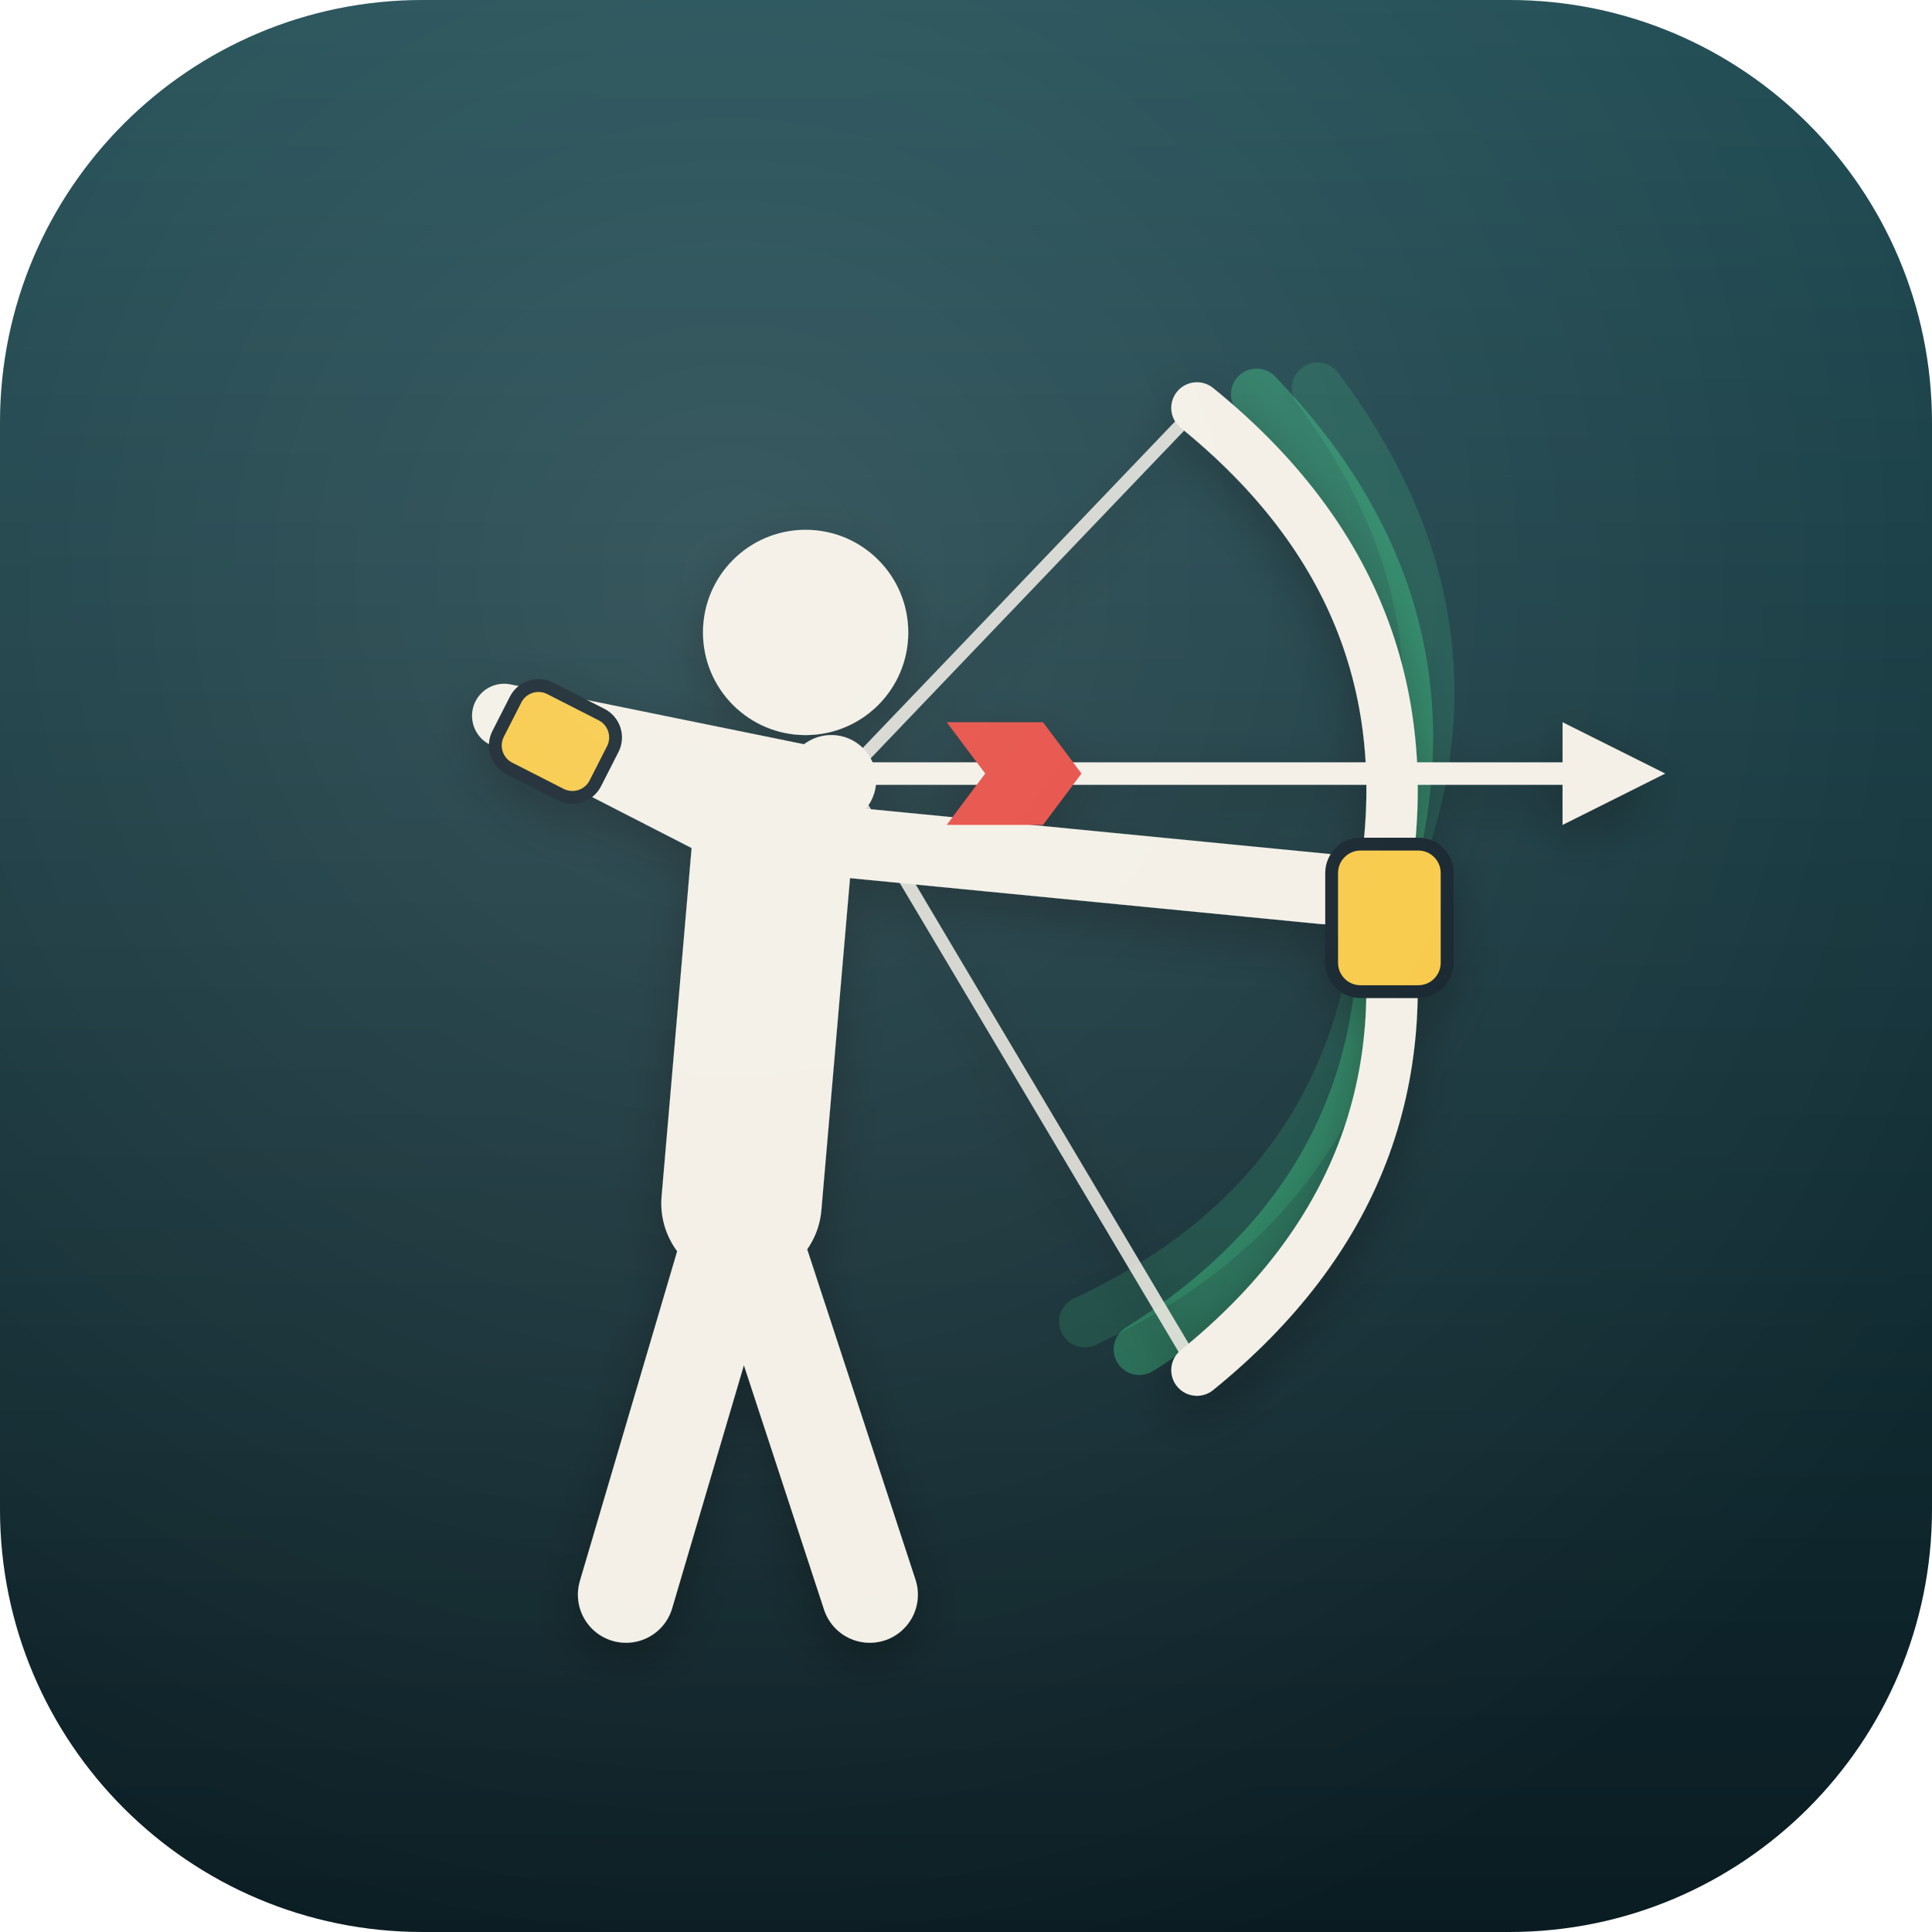
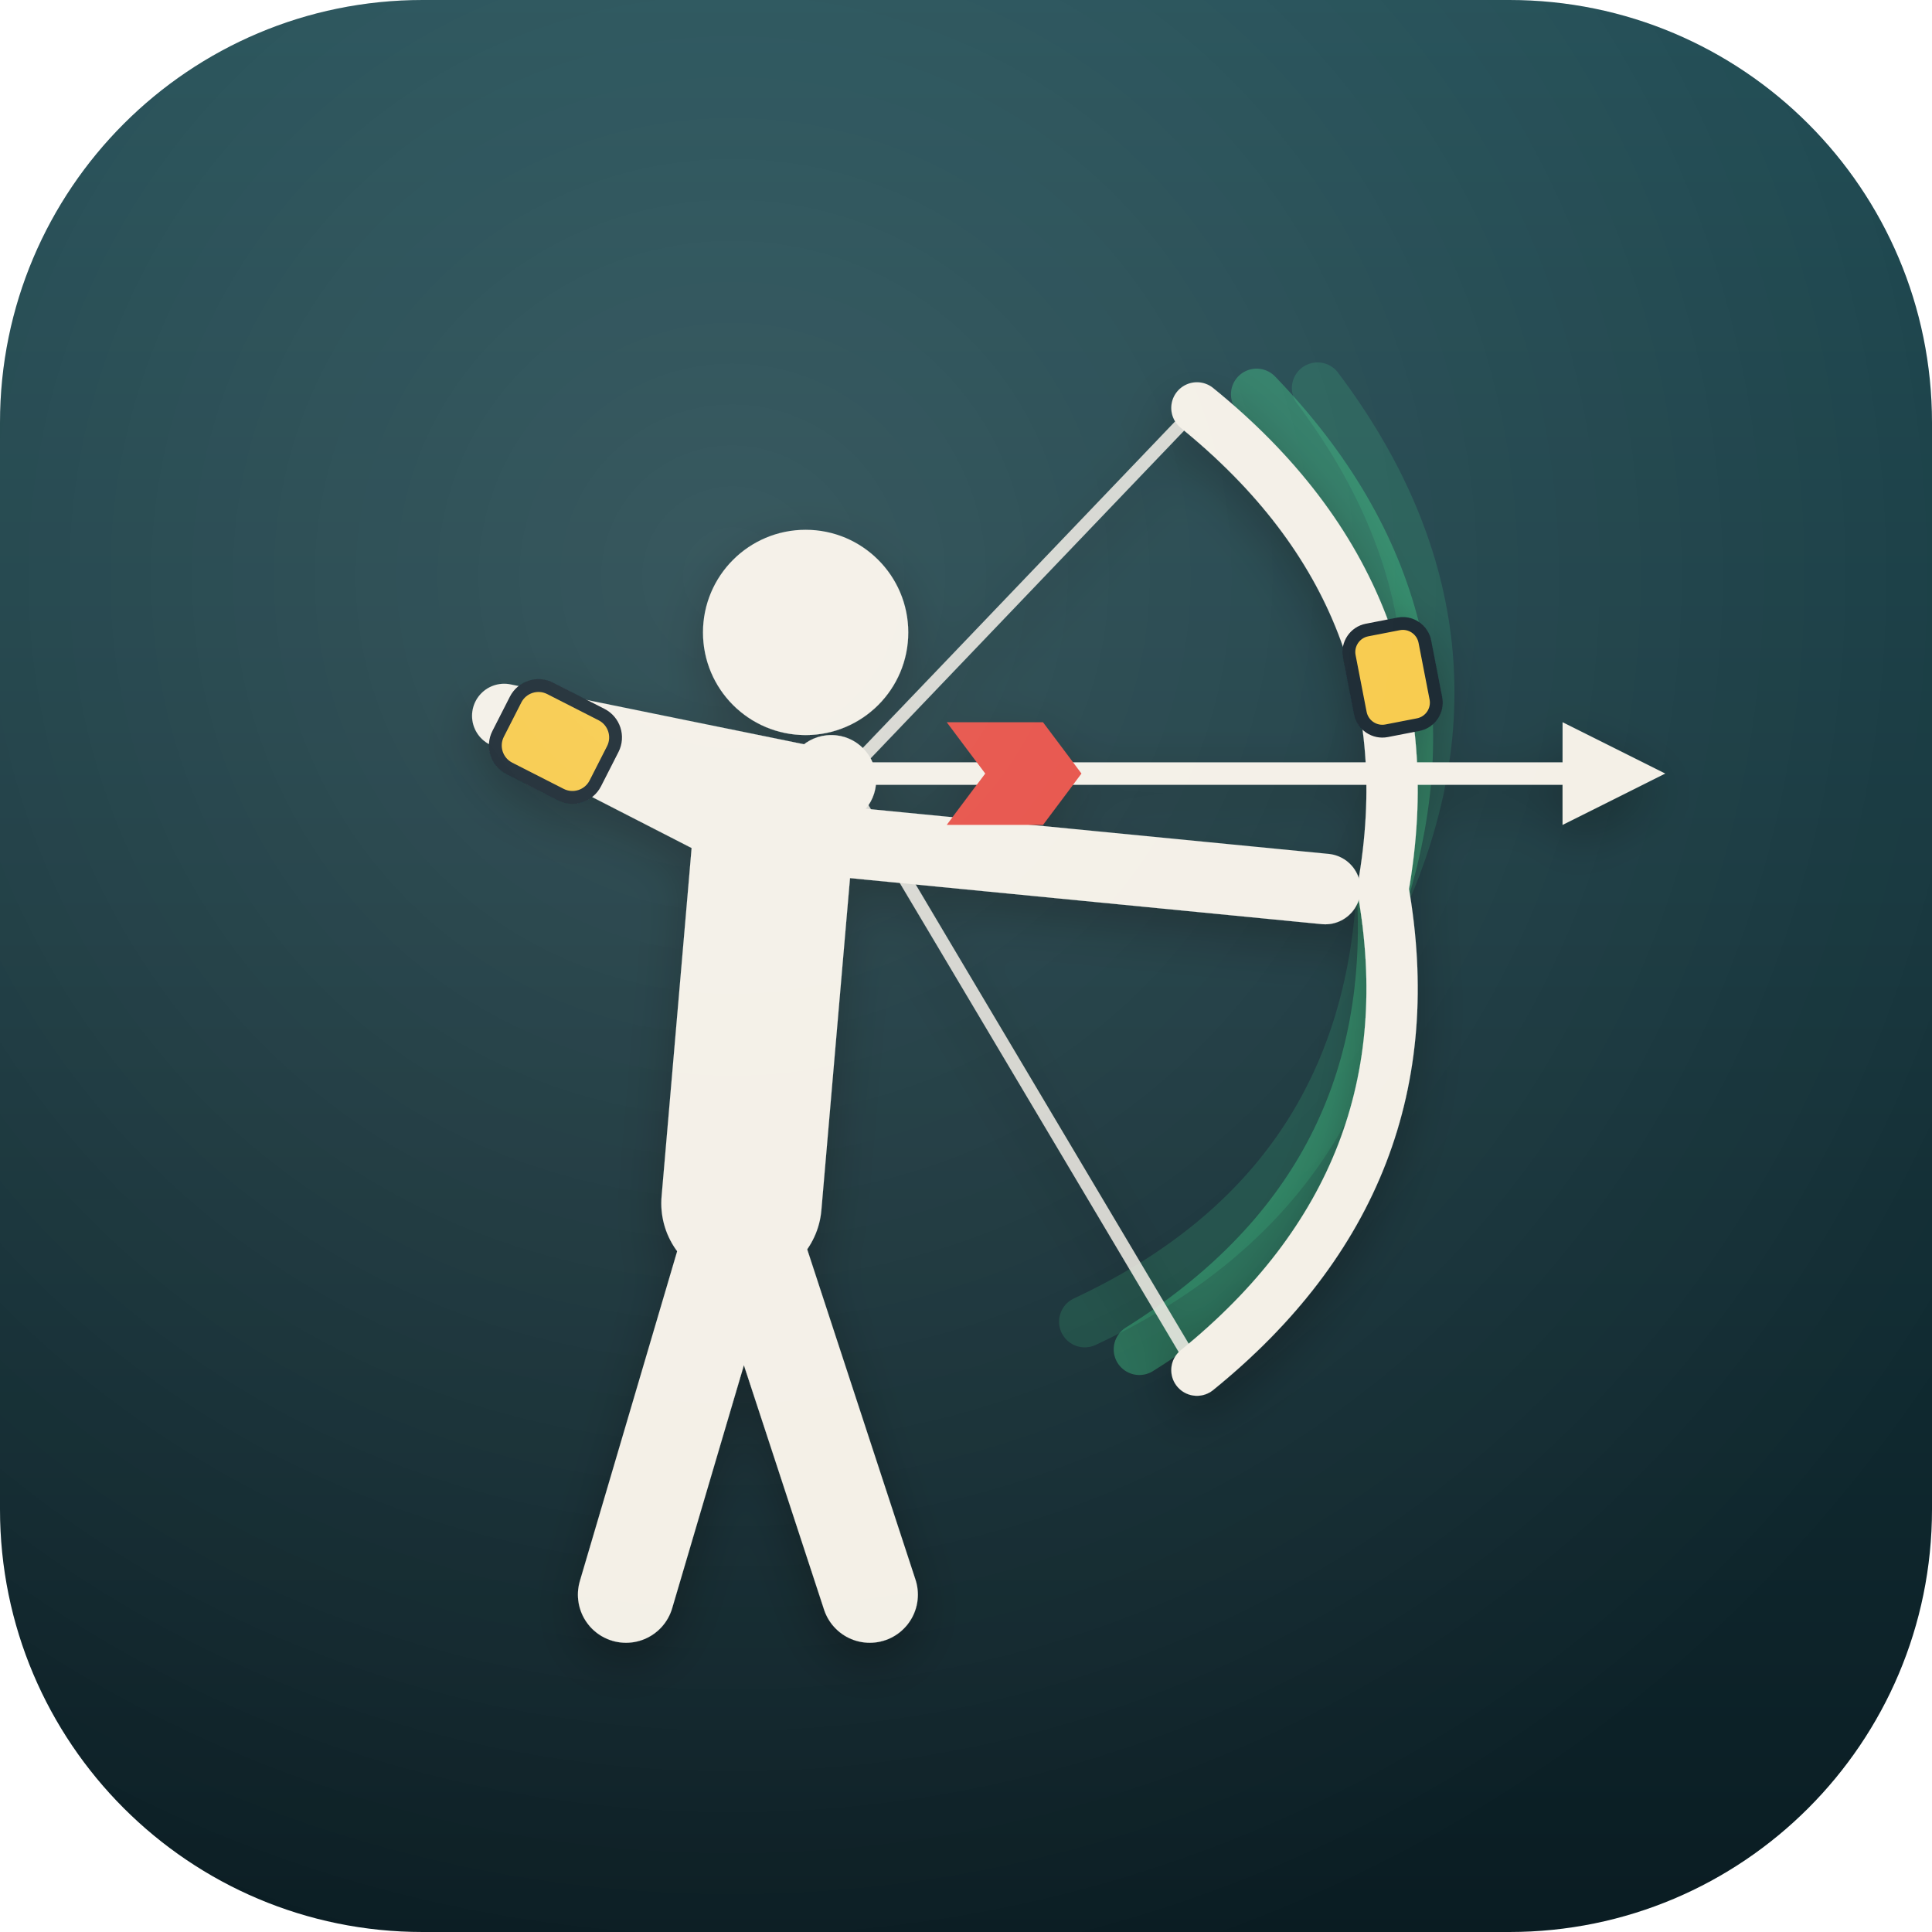
<svg xmlns="http://www.w3.org/2000/svg" viewBox="0 0 512 512">
  <defs>
    <clipPath id="tile">
      <rect width="512" height="512" rx="112" />
    </clipPath>
    <linearGradient id="bg" x1="0" y1="0" x2="0" y2="1">
      <stop offset="0" stop-color="#1d4a52" />
      <stop offset="1" stop-color="#0a1c22" />
    </linearGradient>
    <radialGradient id="shine" cx="0.38" cy="0.3" r="0.75">
      <stop offset="0" stop-color="#ffffff" stop-opacity="0.14" />
      <stop offset="1" stop-color="#ffffff" stop-opacity="0" />
    </radialGradient>
    <filter id="drop" x="-20%" y="-20%" width="140%" height="140%">
      <feDropShadow dx="0" dy="6" stdDeviation="8" flood-color="#000" flood-opacity="0.35" />
    </filter>
    <path id="limbs" d="M-44 -150 Q30 -90 14 0 Q30 90 -44 150" fill="none" stroke-width="16" stroke-linecap="round" stroke-linejoin="round" />
  </defs>
  <g clip-path="url(#tile)">
    <rect width="512" height="512" fill="url(#bg)" />
    <g transform="translate(256 256) scale(0.85) translate(-256 -256)">
      <g transform="translate(372 232)" stroke="#3ee08f" fill="none">
        <use href="#limbs" transform="rotate(14)" stroke-opacity="0.16" />
        <use href="#limbs" transform="rotate(7)" stroke-opacity="0.34" />
      </g>
      <g filter="url(#drop)" stroke="#f3efe6" stroke-linecap="round" stroke-linejoin="round" fill="none">
        <path d="M328 82 L218 197 L328 382" stroke-width="4" stroke-opacity="0.85" />
        <path d="M186 330 L150 452 M186 330 L226 452" stroke-width="30" />
        <path d="M196 214 L186 330" stroke-width="50" />
        <path d="M204 216 L368 232" stroke-width="22" />
        <path d="M190 218 L112 178 L210 198" stroke-width="20" />
        <circle cx="214" cy="198" r="14" fill="#f3efe6" stroke="none" />
        <rect x="-17" y="-14" width="34" height="28" rx="8" transform="translate(128 186) rotate(27)" fill="#f7c843" stroke="#0f1c26" stroke-width="4" />
        <circle cx="206" cy="152" r="32" fill="#f3efe6" stroke="none" />
        <use href="#limbs" transform="translate(372 232)" />
        <path d="M218 196 L448 196" stroke-width="7" />
        <path d="M474 196 L442 180 L442 212 Z" fill="#f3efe6" stroke="none" />
        <path d="M262 196 L292 196 L280 180 L250 180 Z M262 196 L292 196 L280 212 L250 212 Z" fill="#e5463d" stroke="none" />
-         <rect x="370" y="218" width="36" height="46" rx="9" fill="#f7c843" stroke="#0f1c26" stroke-width="4" />
+         <rect x="-12" y="-16" width="24" height="32" rx="7" transform="translate(389 166) rotate(-11)" fill="#f7c843" stroke="#0f1c26" stroke-width="4" />
      </g>
    </g>
    <rect width="512" height="512" fill="url(#shine)" />
  </g>
</svg>
